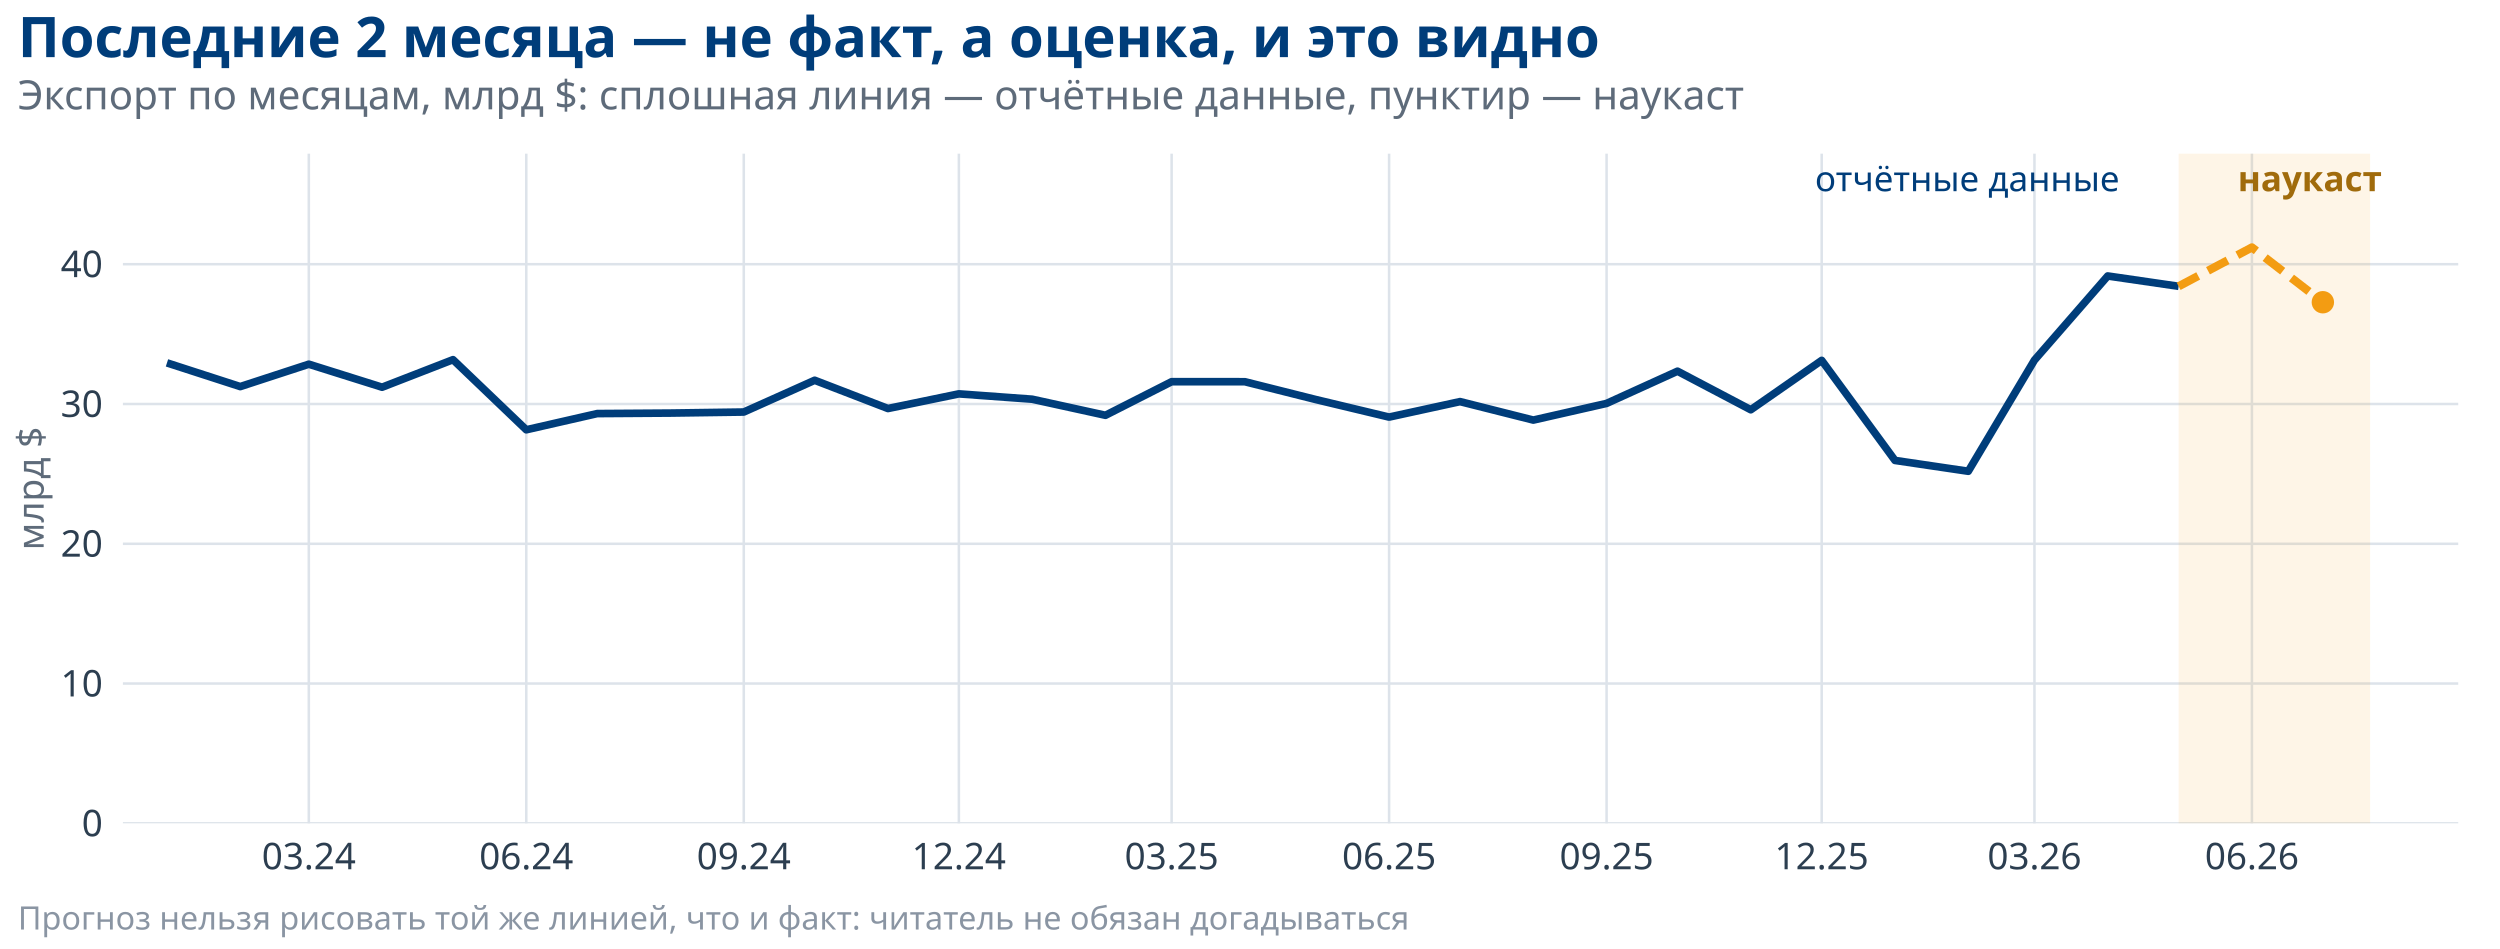
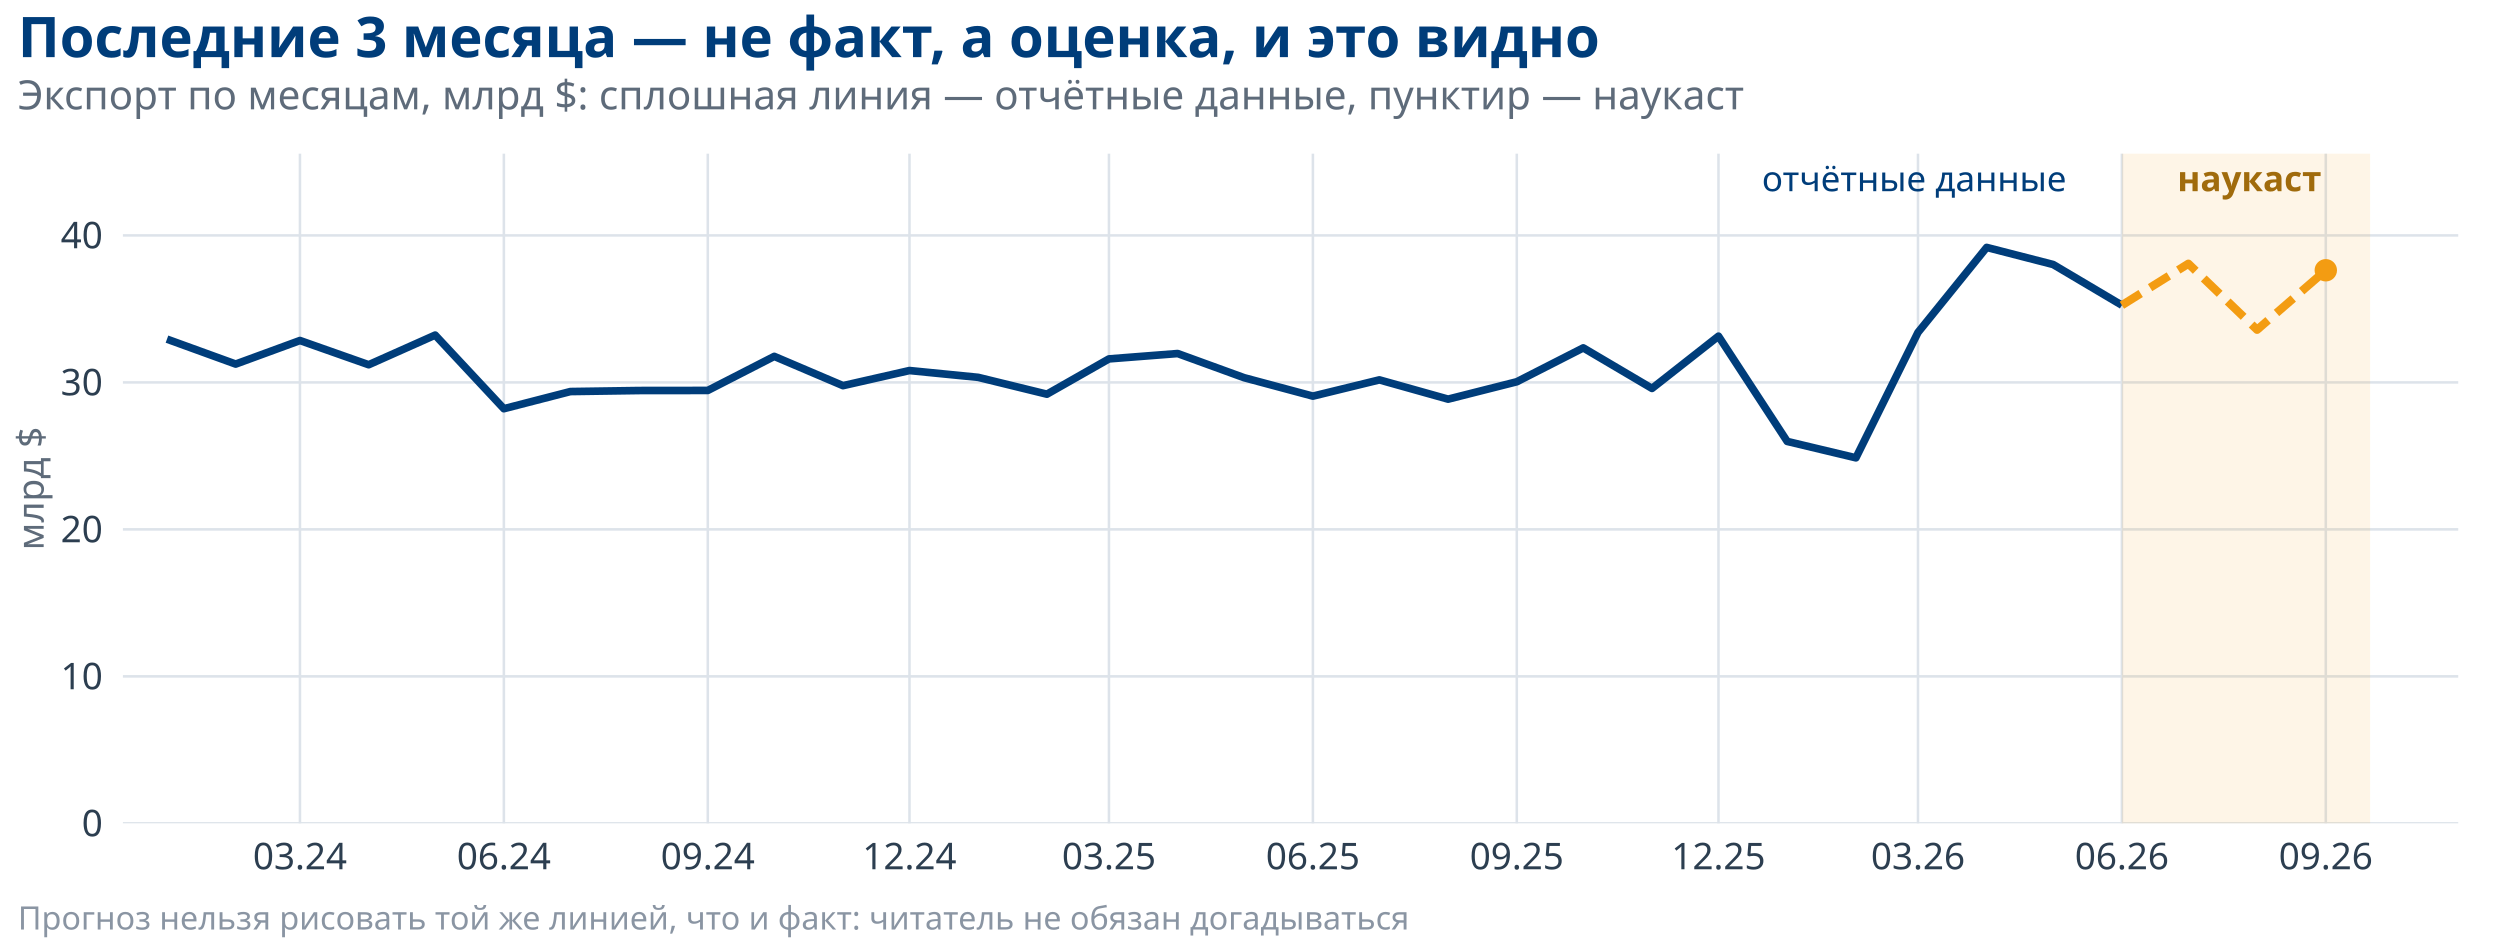
<svg xmlns="http://www.w3.org/2000/svg" width="835.20pt" height="316.80pt" viewBox="0 0 835.20 316.80">
  <g class="svglite">
    <defs>
      <style type="text/css">
    .svglite line, .svglite polyline, .svglite polygon, .svglite path, .svglite rect, .svglite circle {
      fill: none;
      stroke: #000000;
      stroke-linecap: round;
      stroke-linejoin: round;
      stroke-miterlimit: 10.00;
    }
    .svglite text {
      white-space: pre;
    }
    .svglite g.glyphgroup path {
      fill: inherit;
      stroke: none;
    }
  </style>
    </defs>
    <rect width="100%" height="100%" style="stroke: none; fill: none;" />
    <defs>
      <clipPath id="cpMC4wMHw4MzUuMjB8MC4wMHwzMTYuODA=">
        <rect x="0.00" y="0.00" width="835.20" height="316.80" />
      </clipPath>
    </defs>
    <g clip-path="url(#cpMC4wMHw4MzUuMjB8MC4wMHwzMTYuODA=)">
      <rect x="0.00" y="-0" width="835.20" height="316.80" style="stroke-width: 1.45; stroke: none;" />
    </g>
    <defs>
      <clipPath id="cpNDEuMDZ8ODIxLjI1fDUxLjM0fDI3NS4wNg==">
        <rect x="41.06" y="51.34" width="780.19" height="223.72" />
      </clipPath>
    </defs>
    <g clip-path="url(#cpNDEuMDZ8ODIxLjI1fDUxLjM0fDI3NS4wNg==)">
      <rect x="41.06" y="51.34" width="780.19" height="223.72" style="stroke-width: 1.45; stroke: none;" />
      <polyline points="41.06,275.06 821.25,275.06 " style="stroke-width: 0.85; stroke: #DDE3EA; stroke-linecap: butt;" />
-       <polyline points="41.06,228.36 821.25,228.36 " style="stroke-width: 0.85; stroke: #DDE3EA; stroke-linecap: butt;" />
-       <polyline points="41.06,181.67 821.25,181.67 " style="stroke-width: 0.85; stroke: #DDE3EA; stroke-linecap: butt;" />
-       <polyline points="41.06,134.97 821.25,134.97 " style="stroke-width: 0.85; stroke: #DDE3EA; stroke-linecap: butt;" />
-       <polyline points="41.06,88.27 821.25,88.27 " style="stroke-width: 0.85; stroke: #DDE3EA; stroke-linecap: butt;" />
-       <polyline points="103.17,275.06 103.17,51.34 " style="stroke-width: 0.85; stroke: #DDE3EA; stroke-linecap: butt;" />
-       <polyline points="175.82,275.06 175.82,51.34 " style="stroke-width: 0.85; stroke: #DDE3EA; stroke-linecap: butt;" />
-       <polyline points="248.48,275.06 248.48,51.34 " style="stroke-width: 0.85; stroke: #DDE3EA; stroke-linecap: butt;" />
-       <polyline points="320.34,275.06 320.34,51.34 " style="stroke-width: 0.85; stroke: #DDE3EA; stroke-linecap: butt;" />
-       <polyline points="391.42,275.06 391.42,51.34 " style="stroke-width: 0.85; stroke: #DDE3EA; stroke-linecap: butt;" />
-       <polyline points="464.07,275.06 464.07,51.34 " style="stroke-width: 0.85; stroke: #DDE3EA; stroke-linecap: butt;" />
-       <polyline points="536.73,275.06 536.73,51.34 " style="stroke-width: 0.85; stroke: #DDE3EA; stroke-linecap: butt;" />
-       <polyline points="608.59,275.06 608.59,51.34 " style="stroke-width: 0.85; stroke: #DDE3EA; stroke-linecap: butt;" />
-       <polyline points="679.67,275.06 679.67,51.34 " style="stroke-width: 0.85; stroke: #DDE3EA; stroke-linecap: butt;" />
-       <polyline points="752.32,275.06 752.32,51.34 " style="stroke-width: 0.85; stroke: #DDE3EA; stroke-linecap: butt;" />
-       <rect x="727.84" y="51.34" width="63.97" height="223.72" style="stroke-width: 1.45; stroke: none; stroke-linecap: butt; stroke-linejoin: miter; fill: #F39C12; fill-opacity: 0.10;" />
-       <polyline points="55.78,121.23 80.26,129.15 103.17,121.67 127.65,129.36 151.34,120.16 175.82,143.58 199.51,138.17 224.00,138.00 248.48,137.65 272.17,127.04 296.65,136.48 320.34,131.58 344.82,133.37 369.31,138.74 391.42,127.52 415.90,127.53 439.59,133.48 464.07,139.34 487.77,134.17 512.25,140.34 536.73,134.77 560.42,124.01 584.90,136.89 608.59,120.40 633.08,153.82 657.56,157.44 679.67,120.31 704.15,92.20 727.84,95.65 " style="stroke-width: 2.56; stroke: #003D7A; stroke-linecap: butt;" />
-       <polyline points="727.84,95.65 752.32,82.66 776.02,100.97 " style="stroke-width: 2.77; stroke: #F39C12; stroke-dasharray: 7.40,3.70; stroke-linecap: butt;" />
-       <circle cx="776.02" cy="100.97" r="3.26" style="stroke-width: 0.97; stroke: #F39C12; fill: #F39C12;" />
-       <text x="708.10" y="63.88" text-anchor="end" style="font-size: 11.67px;fill: #003D7A; font-family: &quot;PT Sans&quot;;" textLength="88.30px" lengthAdjust="spacingAndGlyphs">отчётные данные</text>
-       <text x="747.59" y="63.88" style="font-size: 11.67px; font-weight: bold;fill: #A06B0C; font-family: &quot;PT Sans&quot;;" textLength="38.97px" lengthAdjust="spacingAndGlyphs">наукаст</text>
+       <polyline points="41.06,225.96 821.25,225.96 " style="stroke-width: 0.85; stroke: #DDE3EA; stroke-linecap: butt;" />
+       <polyline points="41.06,176.85 821.25,176.85 " style="stroke-width: 0.85; stroke: #DDE3EA; stroke-linecap: butt;" />
+       <polyline points="41.06,127.75 821.25,127.75 " style="stroke-width: 0.85; stroke: #DDE3EA; stroke-linecap: butt;" />
+       <polyline points="41.06,78.65 821.25,78.65 " style="stroke-width: 0.85; stroke: #DDE3EA; stroke-linecap: butt;" />
+       <polyline points="100.21,275.06 100.21,51.34 " style="stroke-width: 0.85; stroke: #DDE3EA; stroke-linecap: butt;" />
+       <polyline points="168.33,275.06 168.33,51.34 " style="stroke-width: 0.85; stroke: #DDE3EA; stroke-linecap: butt;" />
+       <polyline points="236.46,275.06 236.46,51.34 " style="stroke-width: 0.85; stroke: #DDE3EA; stroke-linecap: butt;" />
+       <polyline points="303.84,275.06 303.84,51.34 " style="stroke-width: 0.85; stroke: #DDE3EA; stroke-linecap: butt;" />
+       <polyline points="370.48,275.06 370.48,51.34 " style="stroke-width: 0.85; stroke: #DDE3EA; stroke-linecap: butt;" />
+       <polyline points="438.61,275.06 438.61,51.34 " style="stroke-width: 0.85; stroke: #DDE3EA; stroke-linecap: butt;" />
+       <polyline points="506.73,275.06 506.73,51.34 " style="stroke-width: 0.85; stroke: #DDE3EA; stroke-linecap: butt;" />
+       <polyline points="574.11,275.06 574.11,51.34 " style="stroke-width: 0.85; stroke: #DDE3EA; stroke-linecap: butt;" />
+       <polyline points="640.76,275.06 640.76,51.34 " style="stroke-width: 0.85; stroke: #DDE3EA; stroke-linecap: butt;" />
+       <polyline points="708.88,275.06 708.88,51.34 " style="stroke-width: 0.85; stroke: #DDE3EA; stroke-linecap: butt;" />
+       <polyline points="777.00,275.06 777.00,51.34 " style="stroke-width: 0.85; stroke: #DDE3EA; stroke-linecap: butt;" />
+       <rect x="708.88" y="51.34" width="82.93" height="223.72" style="stroke-width: 1.45; stroke: none; stroke-linecap: butt; stroke-linejoin: miter; fill: #F39C12; fill-opacity: 0.10;" />
+       <polyline points="55.78,113.30 78.74,121.63 100.21,113.76 123.17,121.85 145.38,111.95 168.33,136.54 190.55,130.81 213.50,130.47 236.46,130.44 258.67,119.06 281.63,128.84 303.84,123.79 326.80,126.07 349.75,131.69 370.48,119.90 393.44,118.11 415.65,126.19 438.61,132.34 460.82,126.91 483.78,133.35 506.73,127.54 528.94,116.22 551.90,129.76 574.11,112.31 597.07,147.47 620.02,152.95 640.76,111.06 663.71,82.66 685.92,88.37 708.88,101.97 " style="stroke-width: 2.56; stroke: #003D7A; stroke-linecap: butt;" />
+       <polyline points="708.88,101.97 731.09,88.10 754.05,110.17 777.00,90.29 " style="stroke-width: 2.77; stroke: #F39C12; stroke-dasharray: 7.40,3.70; stroke-linecap: butt;" />
+       <circle cx="777.00" cy="90.29" r="3.26" style="stroke-width: 0.97; stroke: #F39C12; fill: #F39C12;" />
+       <text x="690.37" y="63.88" text-anchor="end" style="font-size: 11.67px;fill: #003D7A; font-family: &quot;PT Sans&quot;;" textLength="88.30px" lengthAdjust="spacingAndGlyphs">отчётные данные</text>
+       <text x="727.39" y="63.88" style="font-size: 11.67px; font-weight: bold;fill: #A06B0C; font-family: &quot;PT Sans&quot;;" textLength="38.97px" lengthAdjust="spacingAndGlyphs">наукаст</text>
    </g>
    <g clip-path="url(#cpMC4wMHw4MzUuMjB8MC4wMHwzMTYuODA=)">
      <text x="34.34" y="279.37" text-anchor="end" style="font-size: 12.30px;fill: #2C3E50; font-family: &quot;PT Sans&quot;;" textLength="6.70px" lengthAdjust="spacingAndGlyphs">0</text>
-       <text x="34.34" y="232.67" text-anchor="end" style="font-size: 12.30px;fill: #2C3E50; font-family: &quot;PT Sans&quot;;" textLength="13.41px" lengthAdjust="spacingAndGlyphs">10</text>
-       <text x="34.34" y="185.97" text-anchor="end" style="font-size: 12.30px;fill: #2C3E50; font-family: &quot;PT Sans&quot;;" textLength="13.41px" lengthAdjust="spacingAndGlyphs">20</text>
-       <text x="34.34" y="139.28" text-anchor="end" style="font-size: 12.30px;fill: #2C3E50; font-family: &quot;PT Sans&quot;;" textLength="13.41px" lengthAdjust="spacingAndGlyphs">30</text>
-       <text x="34.34" y="92.58" text-anchor="end" style="font-size: 12.30px;fill: #2C3E50; font-family: &quot;PT Sans&quot;;" textLength="13.41px" lengthAdjust="spacingAndGlyphs">40</text>
-       <text x="103.17" y="290.40" text-anchor="middle" style="font-size: 12.30px;fill: #2C3E50; font-family: &quot;PT Sans&quot;;" textLength="29.44px" lengthAdjust="spacingAndGlyphs">03.24</text>
-       <text x="175.82" y="290.40" text-anchor="middle" style="font-size: 12.30px;fill: #2C3E50; font-family: &quot;PT Sans&quot;;" textLength="29.44px" lengthAdjust="spacingAndGlyphs">06.24</text>
-       <text x="248.48" y="290.40" text-anchor="middle" style="font-size: 12.30px;fill: #2C3E50; font-family: &quot;PT Sans&quot;;" textLength="29.44px" lengthAdjust="spacingAndGlyphs">09.24</text>
-       <text x="320.34" y="290.40" text-anchor="middle" style="font-size: 12.30px;fill: #2C3E50; font-family: &quot;PT Sans&quot;;" textLength="29.44px" lengthAdjust="spacingAndGlyphs">12.24</text>
-       <text x="391.42" y="290.40" text-anchor="middle" style="font-size: 12.30px;fill: #2C3E50; font-family: &quot;PT Sans&quot;;" textLength="29.44px" lengthAdjust="spacingAndGlyphs">03.25</text>
-       <text x="464.07" y="290.40" text-anchor="middle" style="font-size: 12.30px;fill: #2C3E50; font-family: &quot;PT Sans&quot;;" textLength="29.44px" lengthAdjust="spacingAndGlyphs">06.25</text>
-       <text x="536.73" y="290.40" text-anchor="middle" style="font-size: 12.30px;fill: #2C3E50; font-family: &quot;PT Sans&quot;;" textLength="29.44px" lengthAdjust="spacingAndGlyphs">09.25</text>
-       <text x="608.59" y="290.40" text-anchor="middle" style="font-size: 12.30px;fill: #2C3E50; font-family: &quot;PT Sans&quot;;" textLength="29.44px" lengthAdjust="spacingAndGlyphs">12.25</text>
-       <text x="679.67" y="290.40" text-anchor="middle" style="font-size: 12.30px;fill: #2C3E50; font-family: &quot;PT Sans&quot;;" textLength="29.44px" lengthAdjust="spacingAndGlyphs">03.26</text>
-       <text x="752.32" y="290.40" text-anchor="middle" style="font-size: 12.30px;fill: #2C3E50; font-family: &quot;PT Sans&quot;;" textLength="29.44px" lengthAdjust="spacingAndGlyphs">06.26</text>
+       <text x="34.34" y="230.26" text-anchor="end" style="font-size: 12.30px;fill: #2C3E50; font-family: &quot;PT Sans&quot;;" textLength="13.41px" lengthAdjust="spacingAndGlyphs">10</text>
+       <text x="34.34" y="181.16" text-anchor="end" style="font-size: 12.30px;fill: #2C3E50; font-family: &quot;PT Sans&quot;;" textLength="13.41px" lengthAdjust="spacingAndGlyphs">20</text>
+       <text x="34.34" y="132.06" text-anchor="end" style="font-size: 12.30px;fill: #2C3E50; font-family: &quot;PT Sans&quot;;" textLength="13.41px" lengthAdjust="spacingAndGlyphs">30</text>
+       <text x="34.34" y="82.95" text-anchor="end" style="font-size: 12.30px;fill: #2C3E50; font-family: &quot;PT Sans&quot;;" textLength="13.41px" lengthAdjust="spacingAndGlyphs">40</text>
+       <text x="100.21" y="290.40" text-anchor="middle" style="font-size: 12.30px;fill: #2C3E50; font-family: &quot;PT Sans&quot;;" textLength="29.44px" lengthAdjust="spacingAndGlyphs">03.24</text>
+       <text x="168.33" y="290.40" text-anchor="middle" style="font-size: 12.30px;fill: #2C3E50; font-family: &quot;PT Sans&quot;;" textLength="29.44px" lengthAdjust="spacingAndGlyphs">06.24</text>
+       <text x="236.46" y="290.40" text-anchor="middle" style="font-size: 12.30px;fill: #2C3E50; font-family: &quot;PT Sans&quot;;" textLength="29.44px" lengthAdjust="spacingAndGlyphs">09.24</text>
+       <text x="303.84" y="290.40" text-anchor="middle" style="font-size: 12.30px;fill: #2C3E50; font-family: &quot;PT Sans&quot;;" textLength="29.44px" lengthAdjust="spacingAndGlyphs">12.24</text>
+       <text x="370.48" y="290.40" text-anchor="middle" style="font-size: 12.30px;fill: #2C3E50; font-family: &quot;PT Sans&quot;;" textLength="29.44px" lengthAdjust="spacingAndGlyphs">03.25</text>
+       <text x="438.61" y="290.40" text-anchor="middle" style="font-size: 12.30px;fill: #2C3E50; font-family: &quot;PT Sans&quot;;" textLength="29.44px" lengthAdjust="spacingAndGlyphs">06.25</text>
+       <text x="506.73" y="290.40" text-anchor="middle" style="font-size: 12.30px;fill: #2C3E50; font-family: &quot;PT Sans&quot;;" textLength="29.44px" lengthAdjust="spacingAndGlyphs">09.25</text>
+       <text x="574.11" y="290.40" text-anchor="middle" style="font-size: 12.30px;fill: #2C3E50; font-family: &quot;PT Sans&quot;;" textLength="29.44px" lengthAdjust="spacingAndGlyphs">12.25</text>
+       <text x="640.76" y="290.40" text-anchor="middle" style="font-size: 12.30px;fill: #2C3E50; font-family: &quot;PT Sans&quot;;" textLength="29.44px" lengthAdjust="spacingAndGlyphs">03.26</text>
+       <text x="708.88" y="290.40" text-anchor="middle" style="font-size: 12.30px;fill: #2C3E50; font-family: &quot;PT Sans&quot;;" textLength="29.44px" lengthAdjust="spacingAndGlyphs">06.26</text>
+       <text x="777.00" y="290.40" text-anchor="middle" style="font-size: 12.30px;fill: #2C3E50; font-family: &quot;PT Sans&quot;;" textLength="29.44px" lengthAdjust="spacingAndGlyphs">09.26</text>
      <text transform="translate(14.59,163.20) rotate(-90)" text-anchor="middle" style="font-size: 12.30px;fill: #5E6B7A; font-family: &quot;PT Sans&quot;;" textLength="37.34px" lengthAdjust="spacingAndGlyphs">млрд $</text>
      <text x="5.98" y="36.52" style="font-size: 13.50px;fill: #5E6B7A; font-family: &quot;PT Sans&quot;;" textLength="500.86px" lengthAdjust="spacingAndGlyphs">Экспорт по месяцам, млрд $: сплошная линия — отчётные данные, пунктир — наукаст</text>
-       <text x="5.98" y="19.10" style="font-size: 18.75px; font-weight: bold;fill: #003D7A; font-family: &quot;PT Sans&quot;;" textLength="439.66px" lengthAdjust="spacingAndGlyphs">Последние 2 месяца — не факт, а оценка, и это видно</text>
+       <text x="5.98" y="19.10" style="font-size: 18.75px; font-weight: bold;fill: #003D7A; font-family: &quot;PT Sans&quot;;" textLength="439.66px" lengthAdjust="spacingAndGlyphs">Последние 3 месяца — не факт, а оценка, и это видно</text>
      <text x="5.98" y="310.53" style="font-size: 10.80px;fill: #8A95A3; font-family: &quot;PT Sans&quot;;" textLength="404.64px" lengthAdjust="spacingAndGlyphs">Прогноз нельзя рисовать той же линией, что и факт: читатель не обязан догадываться</text>
    </g>
  </g>
</svg>
